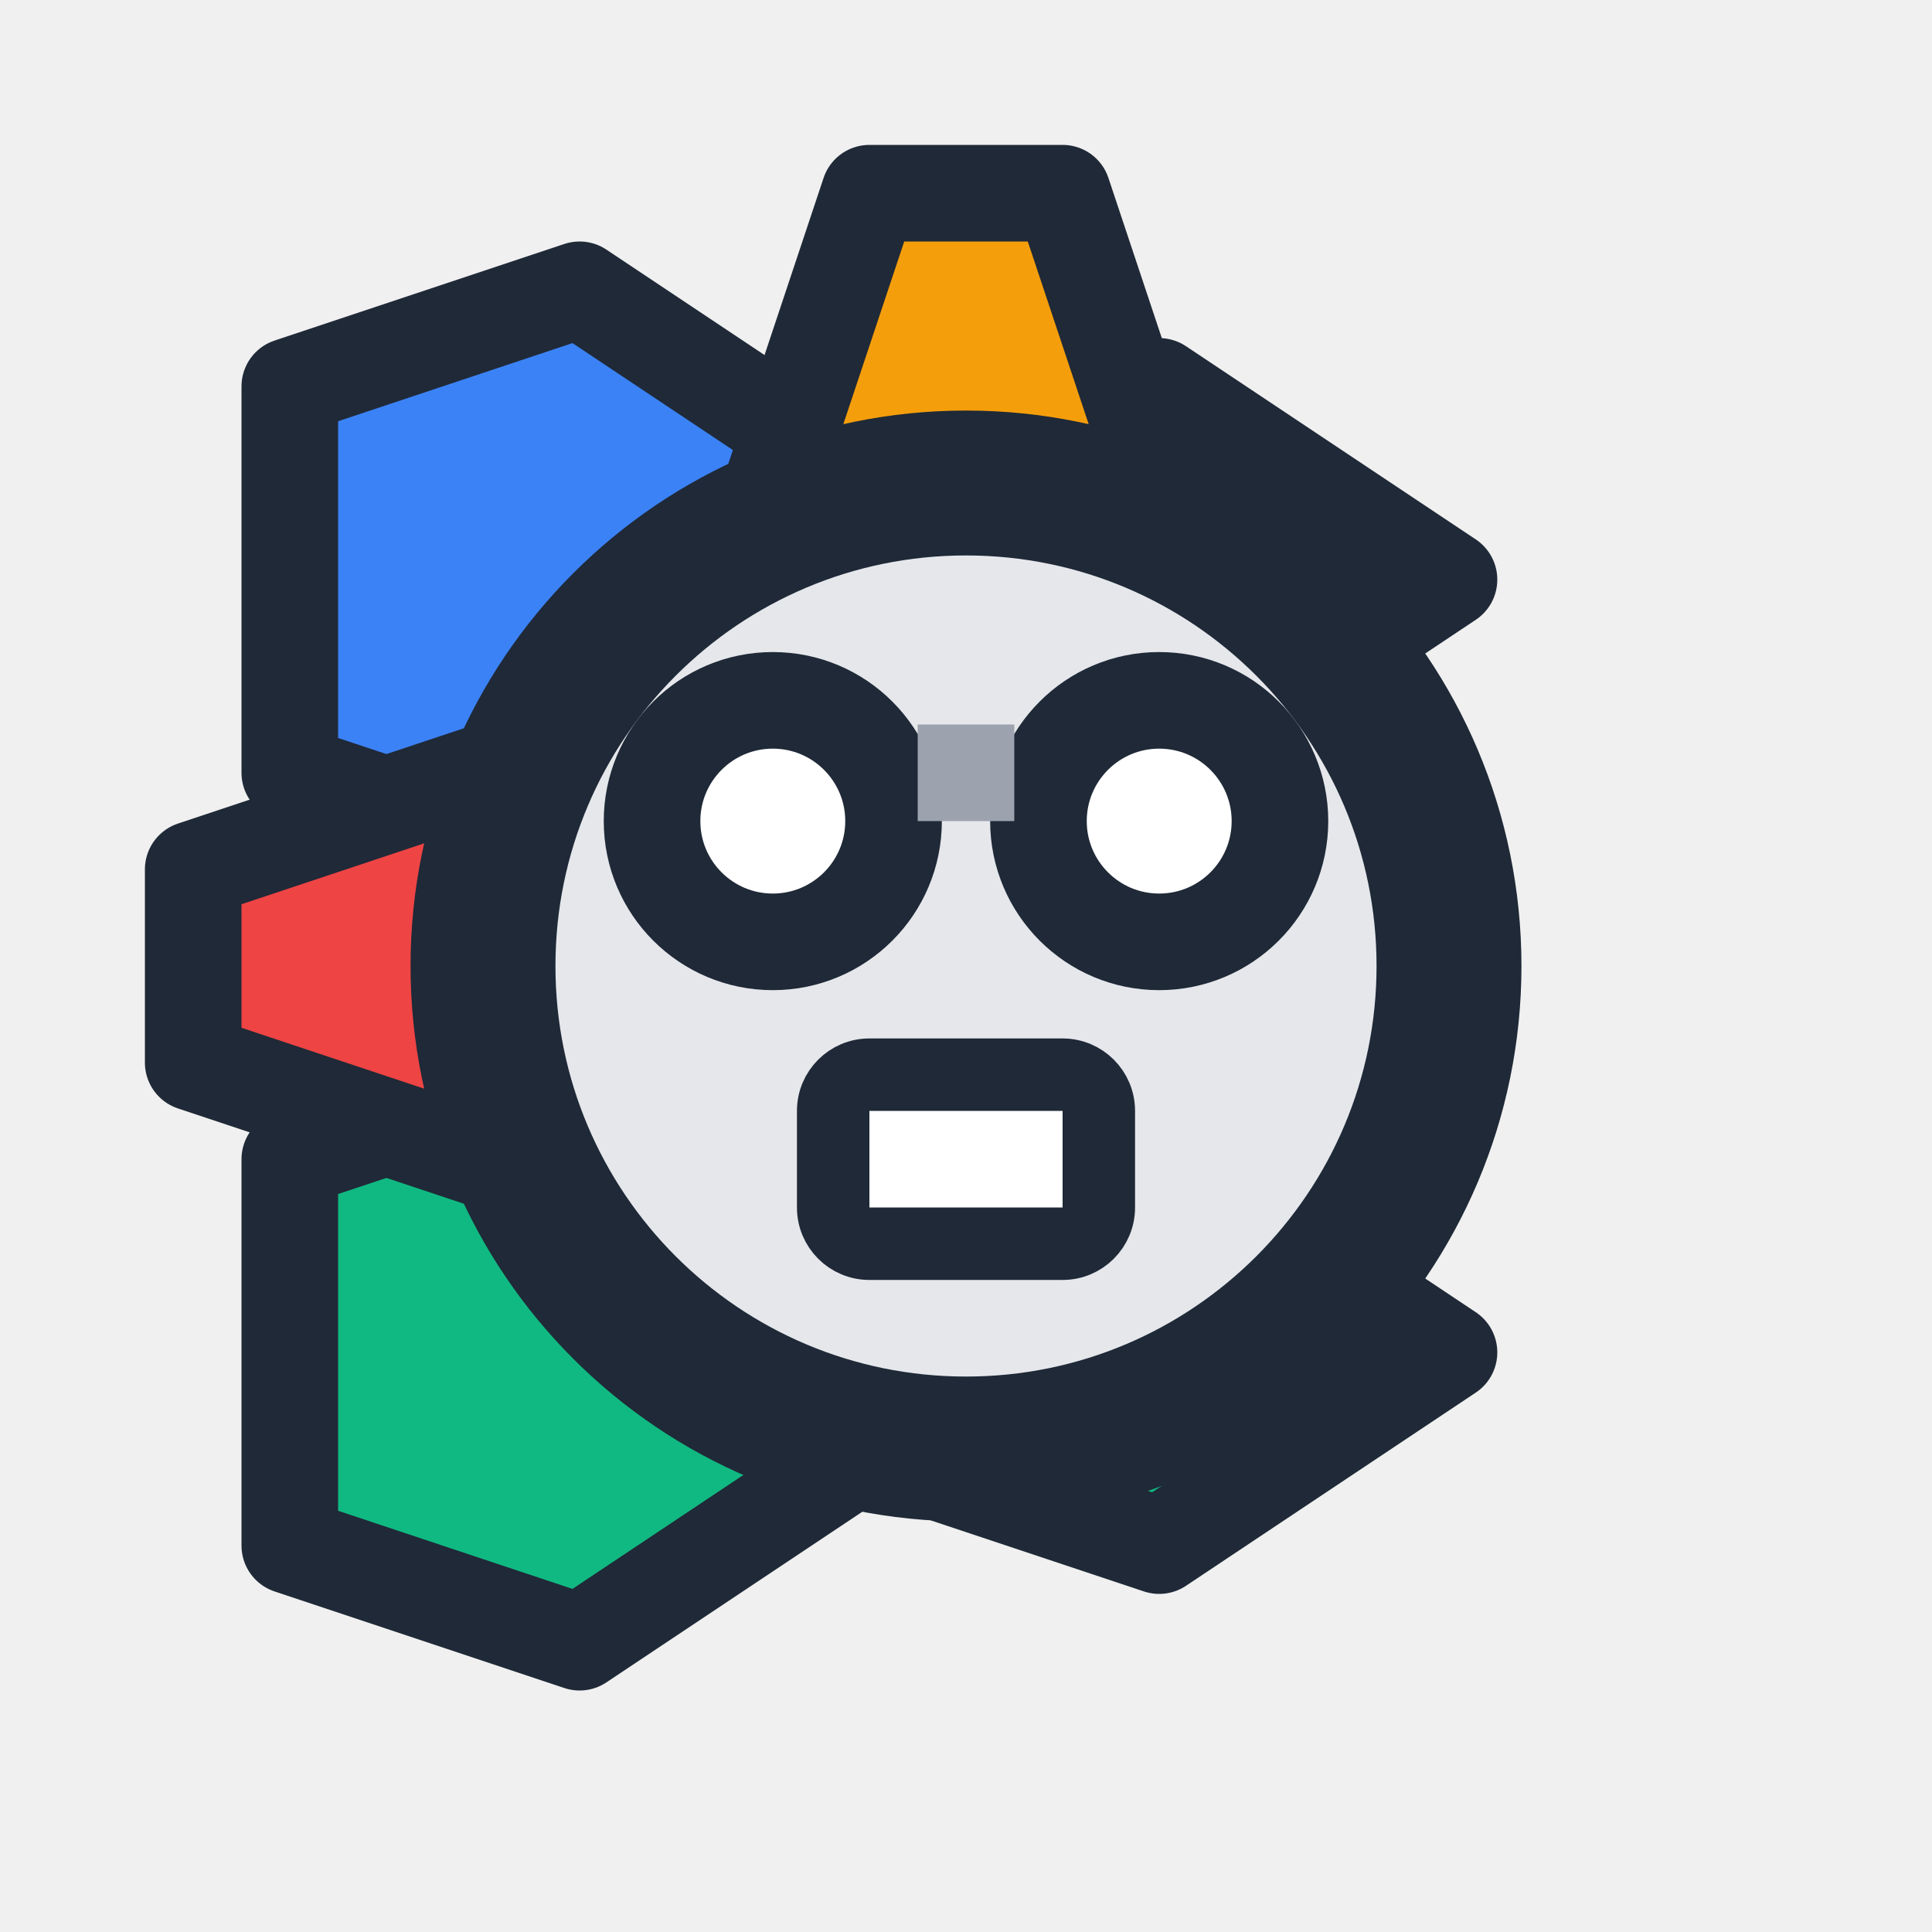
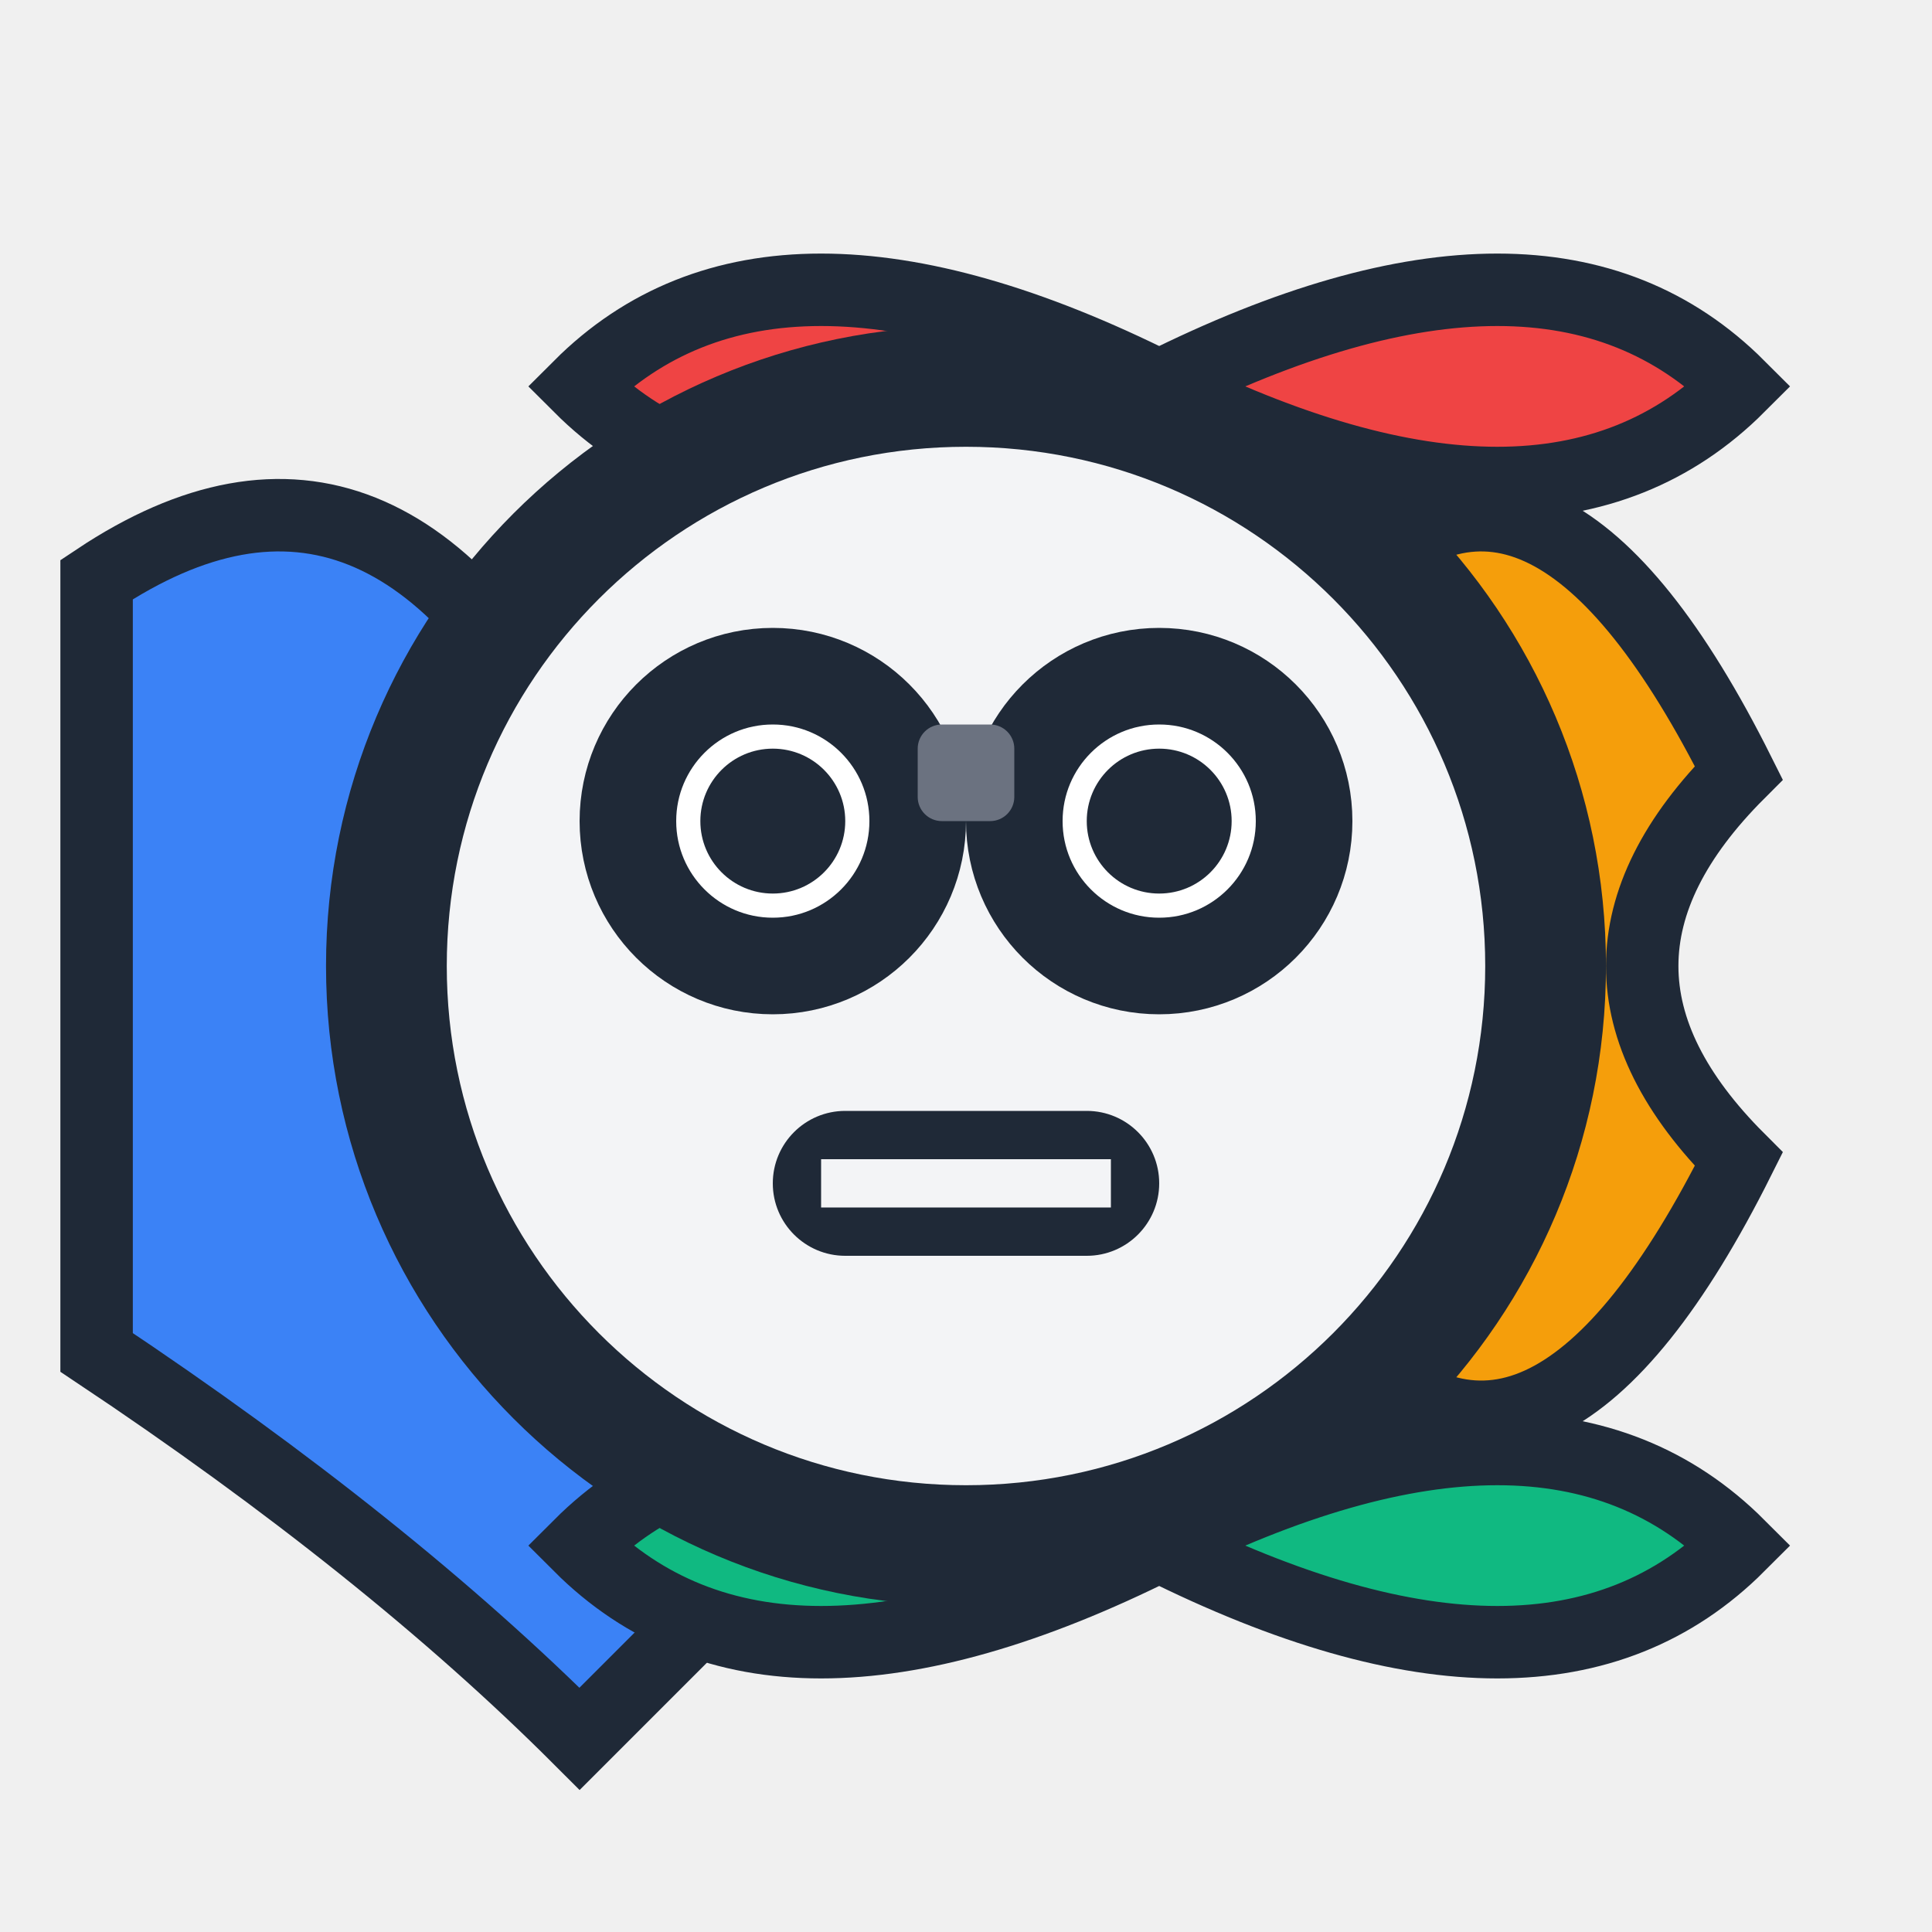
<svg xmlns="http://www.w3.org/2000/svg" width="40" height="40" viewBox="0 0 40 40" fill="none">
-   <path d="M6 8 L12 6 L18 10 L24 8 L30 12 L24 16 L18 14 L12 18 L6 16 Z" fill="#3B82F6" stroke="#1F2937" stroke-width="2" stroke-linejoin="round" />
-   <path d="M6 32 L12 34 L18 30 L24 32 L30 28 L24 24 L18 26 L12 22 L6 24 Z" fill="#10B981" stroke="#1F2937" stroke-width="2" stroke-linejoin="round" />
-   <path d="M18 4 L22 4 L24 10 L22 16 L18 16 L16 10 Z" fill="#F59E0B" stroke="#1F2937" stroke-width="2" stroke-linejoin="round" />
-   <path d="M4 18 L4 22 L10 24 L16 22 L16 18 L10 16 Z" fill="#EF4444" stroke="#1F2937" stroke-width="2" stroke-linejoin="round" />
-   <circle cx="20" cy="20" r="10" fill="#E5E7EB" stroke="#1F2937" stroke-width="3" />
-   <circle cx="16" cy="17" r="2.5" fill="#FFFFFF" stroke="#1F2937" stroke-width="2" />
-   <circle cx="24" cy="17" r="2.5" fill="#FFFFFF" stroke="#1F2937" stroke-width="2" />
-   <rect x="19" y="15" width="2" height="2" fill="#9CA3AF" />
-   <rect x="17" y="22" width="6" height="4" rx="1" fill="#1F2937" stroke="#1F2937" stroke-width="1" />
-   <rect x="18" y="23" width="4" height="2" fill="#FFFFFF" />
+   <path d="M2 12 Q8 8 12 16 Q8 24 12 28 Q16 24 20 28 Q16 32 12 36 Q8 32 2 28 Z" fill="#3B82F6" stroke="#1F2937" stroke-width="1.5" />
+   <path d="M12 32 Q16 28 24 32 Q32 28 36 32 Q32 36 24 32 Q16 36 12 32 Z" fill="#10B981" stroke="#1F2937" stroke-width="1.5" />
+   <path d="M28 12 Q32 8 36 16 Q32 20 36 24 Q32 32 28 28 Q24 24 20 28 Q24 20 28 12 Z" fill="#F59E0B" stroke="#1F2937" stroke-width="1.5" />
+   <path d="M12 8 Q16 4 24 8 Q32 4 36 8 Q32 12 24 8 Q16 12 12 8 Z" fill="#EF4444" stroke="#1F2937" stroke-width="1.5" />
+   <circle cx="20" cy="20" r="12" fill="#F3F4F6" stroke="#1F2937" stroke-width="2.5" />
+   <circle cx="16" cy="17" r="3" fill="#FFFFFF" stroke="#1F2937" stroke-width="2" />
+   <circle cx="24" cy="17" r="3" fill="#FFFFFF" stroke="#1F2937" stroke-width="2" />
+   <circle cx="16" cy="17" r="1.5" fill="#1F2937" />
+   <circle cx="24" cy="17" r="1.5" fill="#1F2937" />
+   <rect x="19" y="15" width="2" height="2" rx="0.5" fill="#6B7280" />
+   <rect x="16" y="23" width="8" height="3" rx="1.5" fill="#1F2937" />
+   <rect x="17" y="24" width="6" height="1" fill="#F3F4F6" />
</svg>
